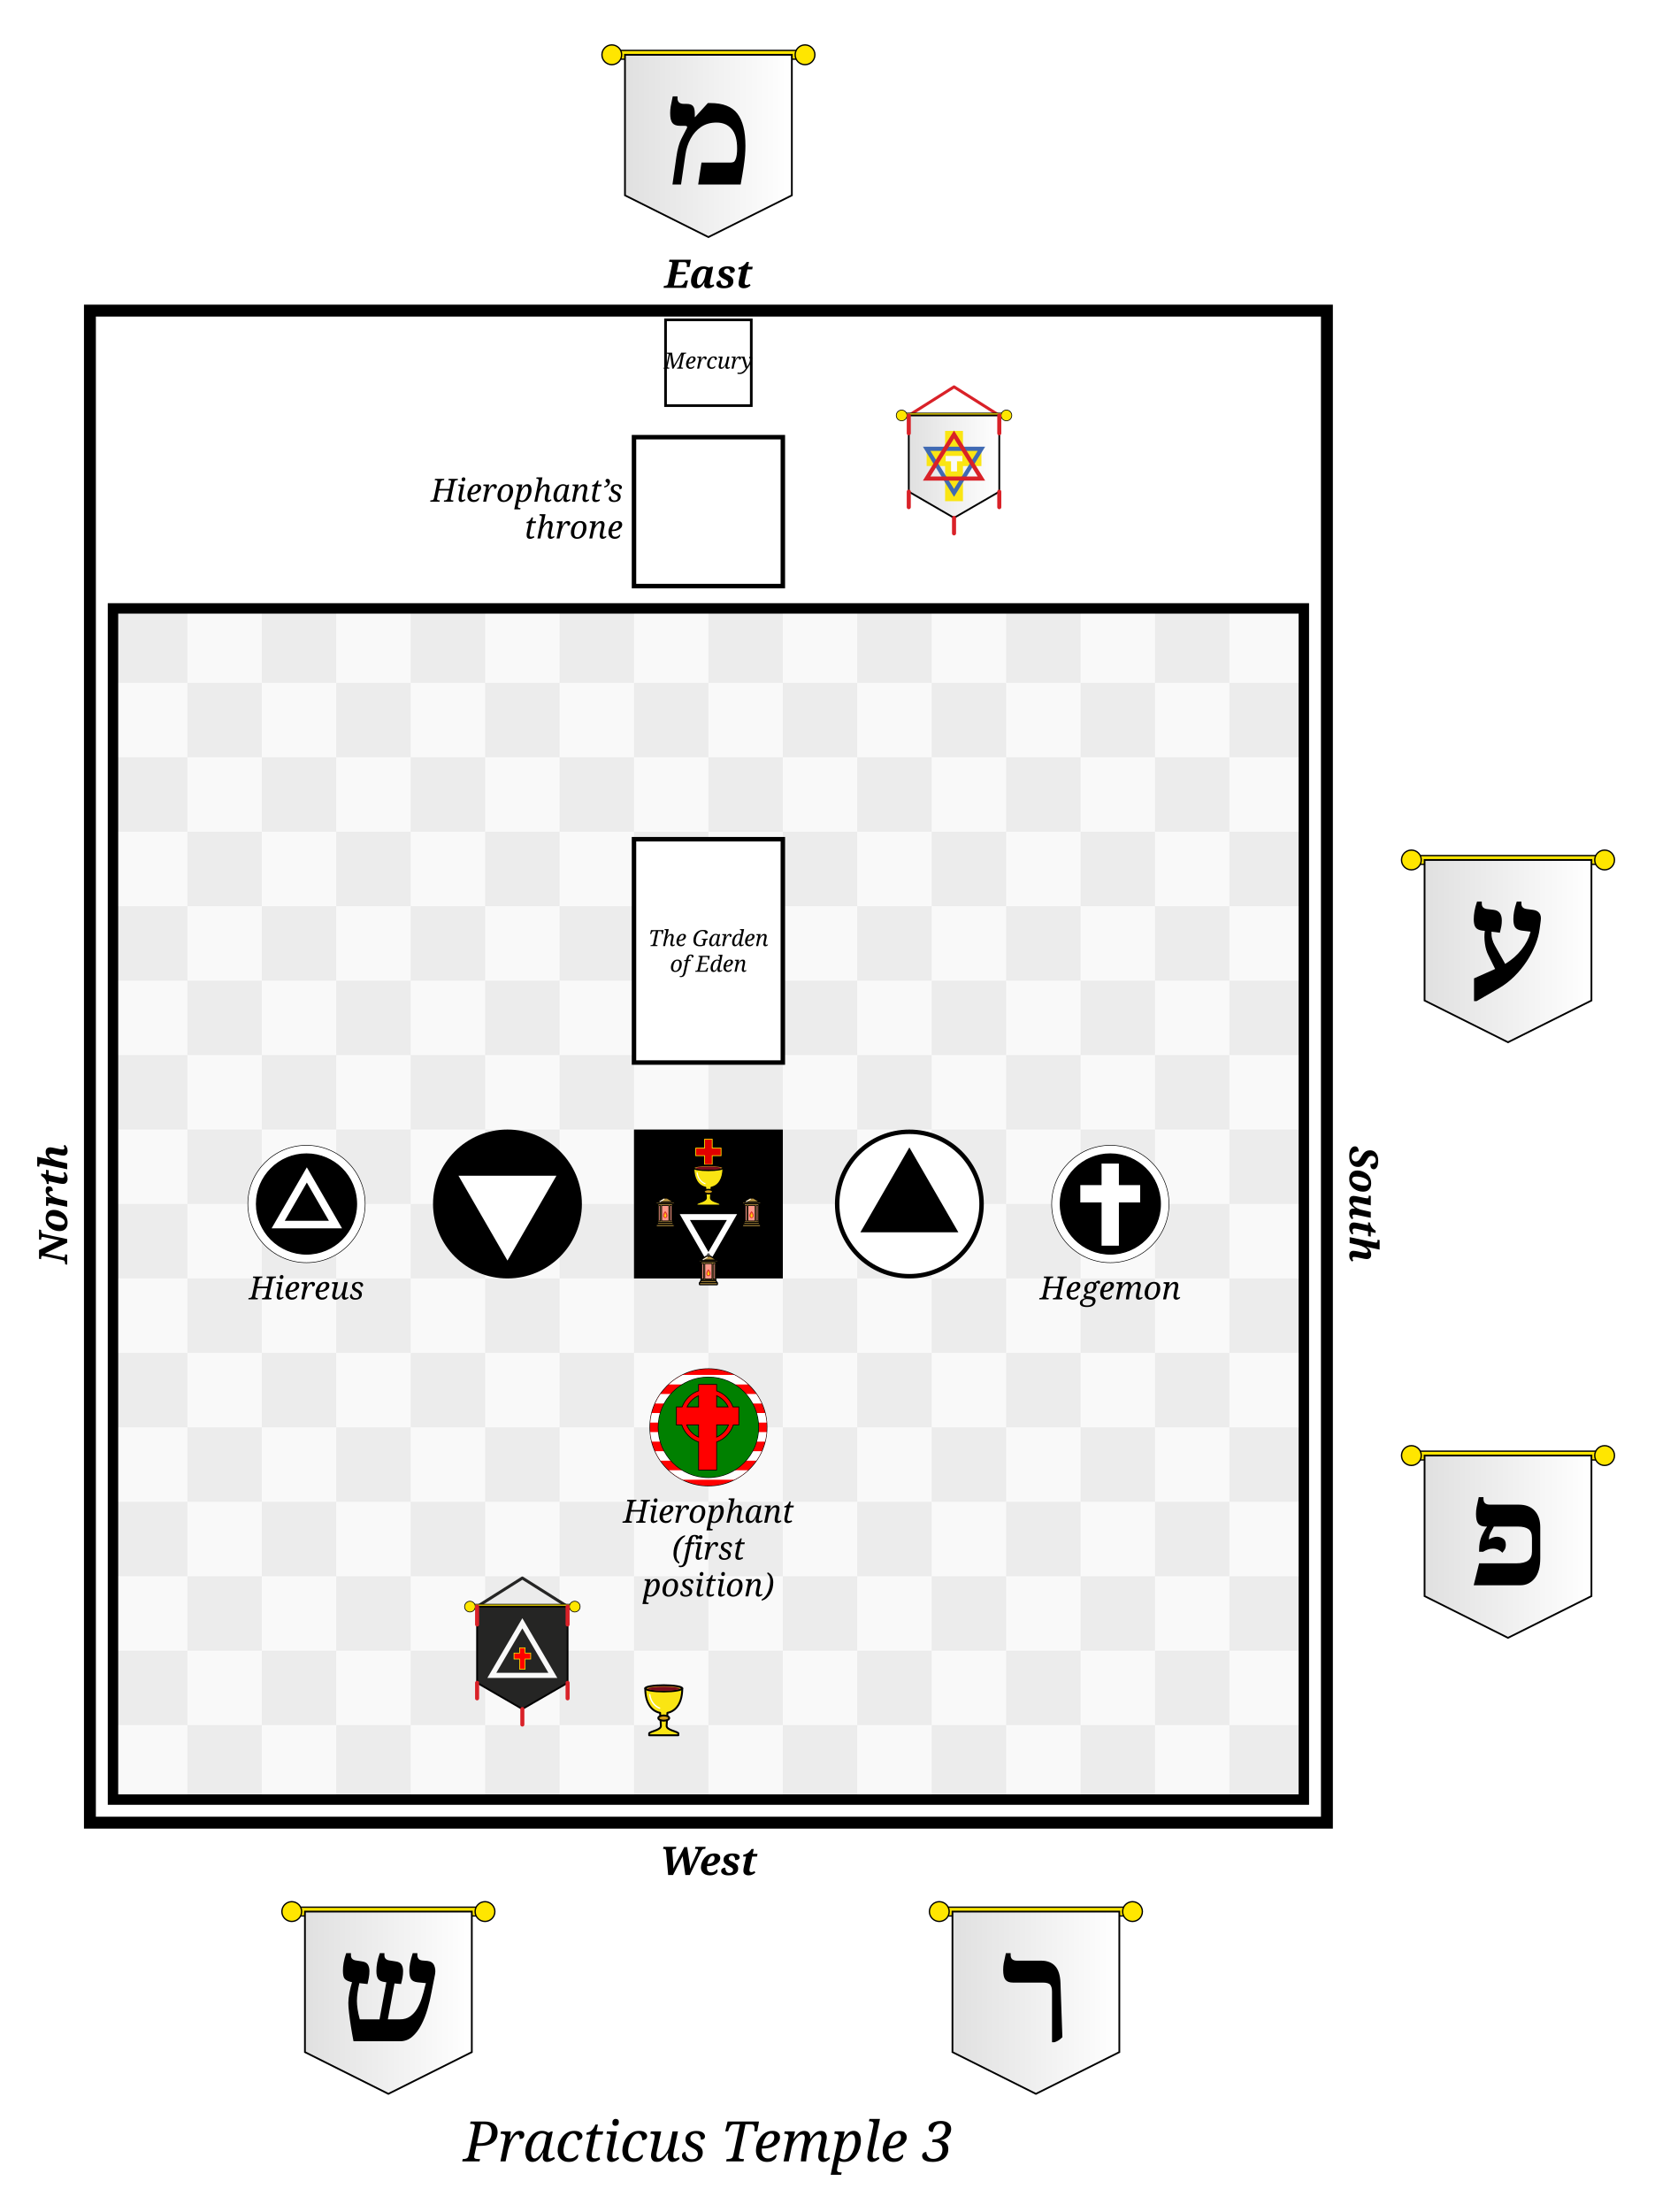
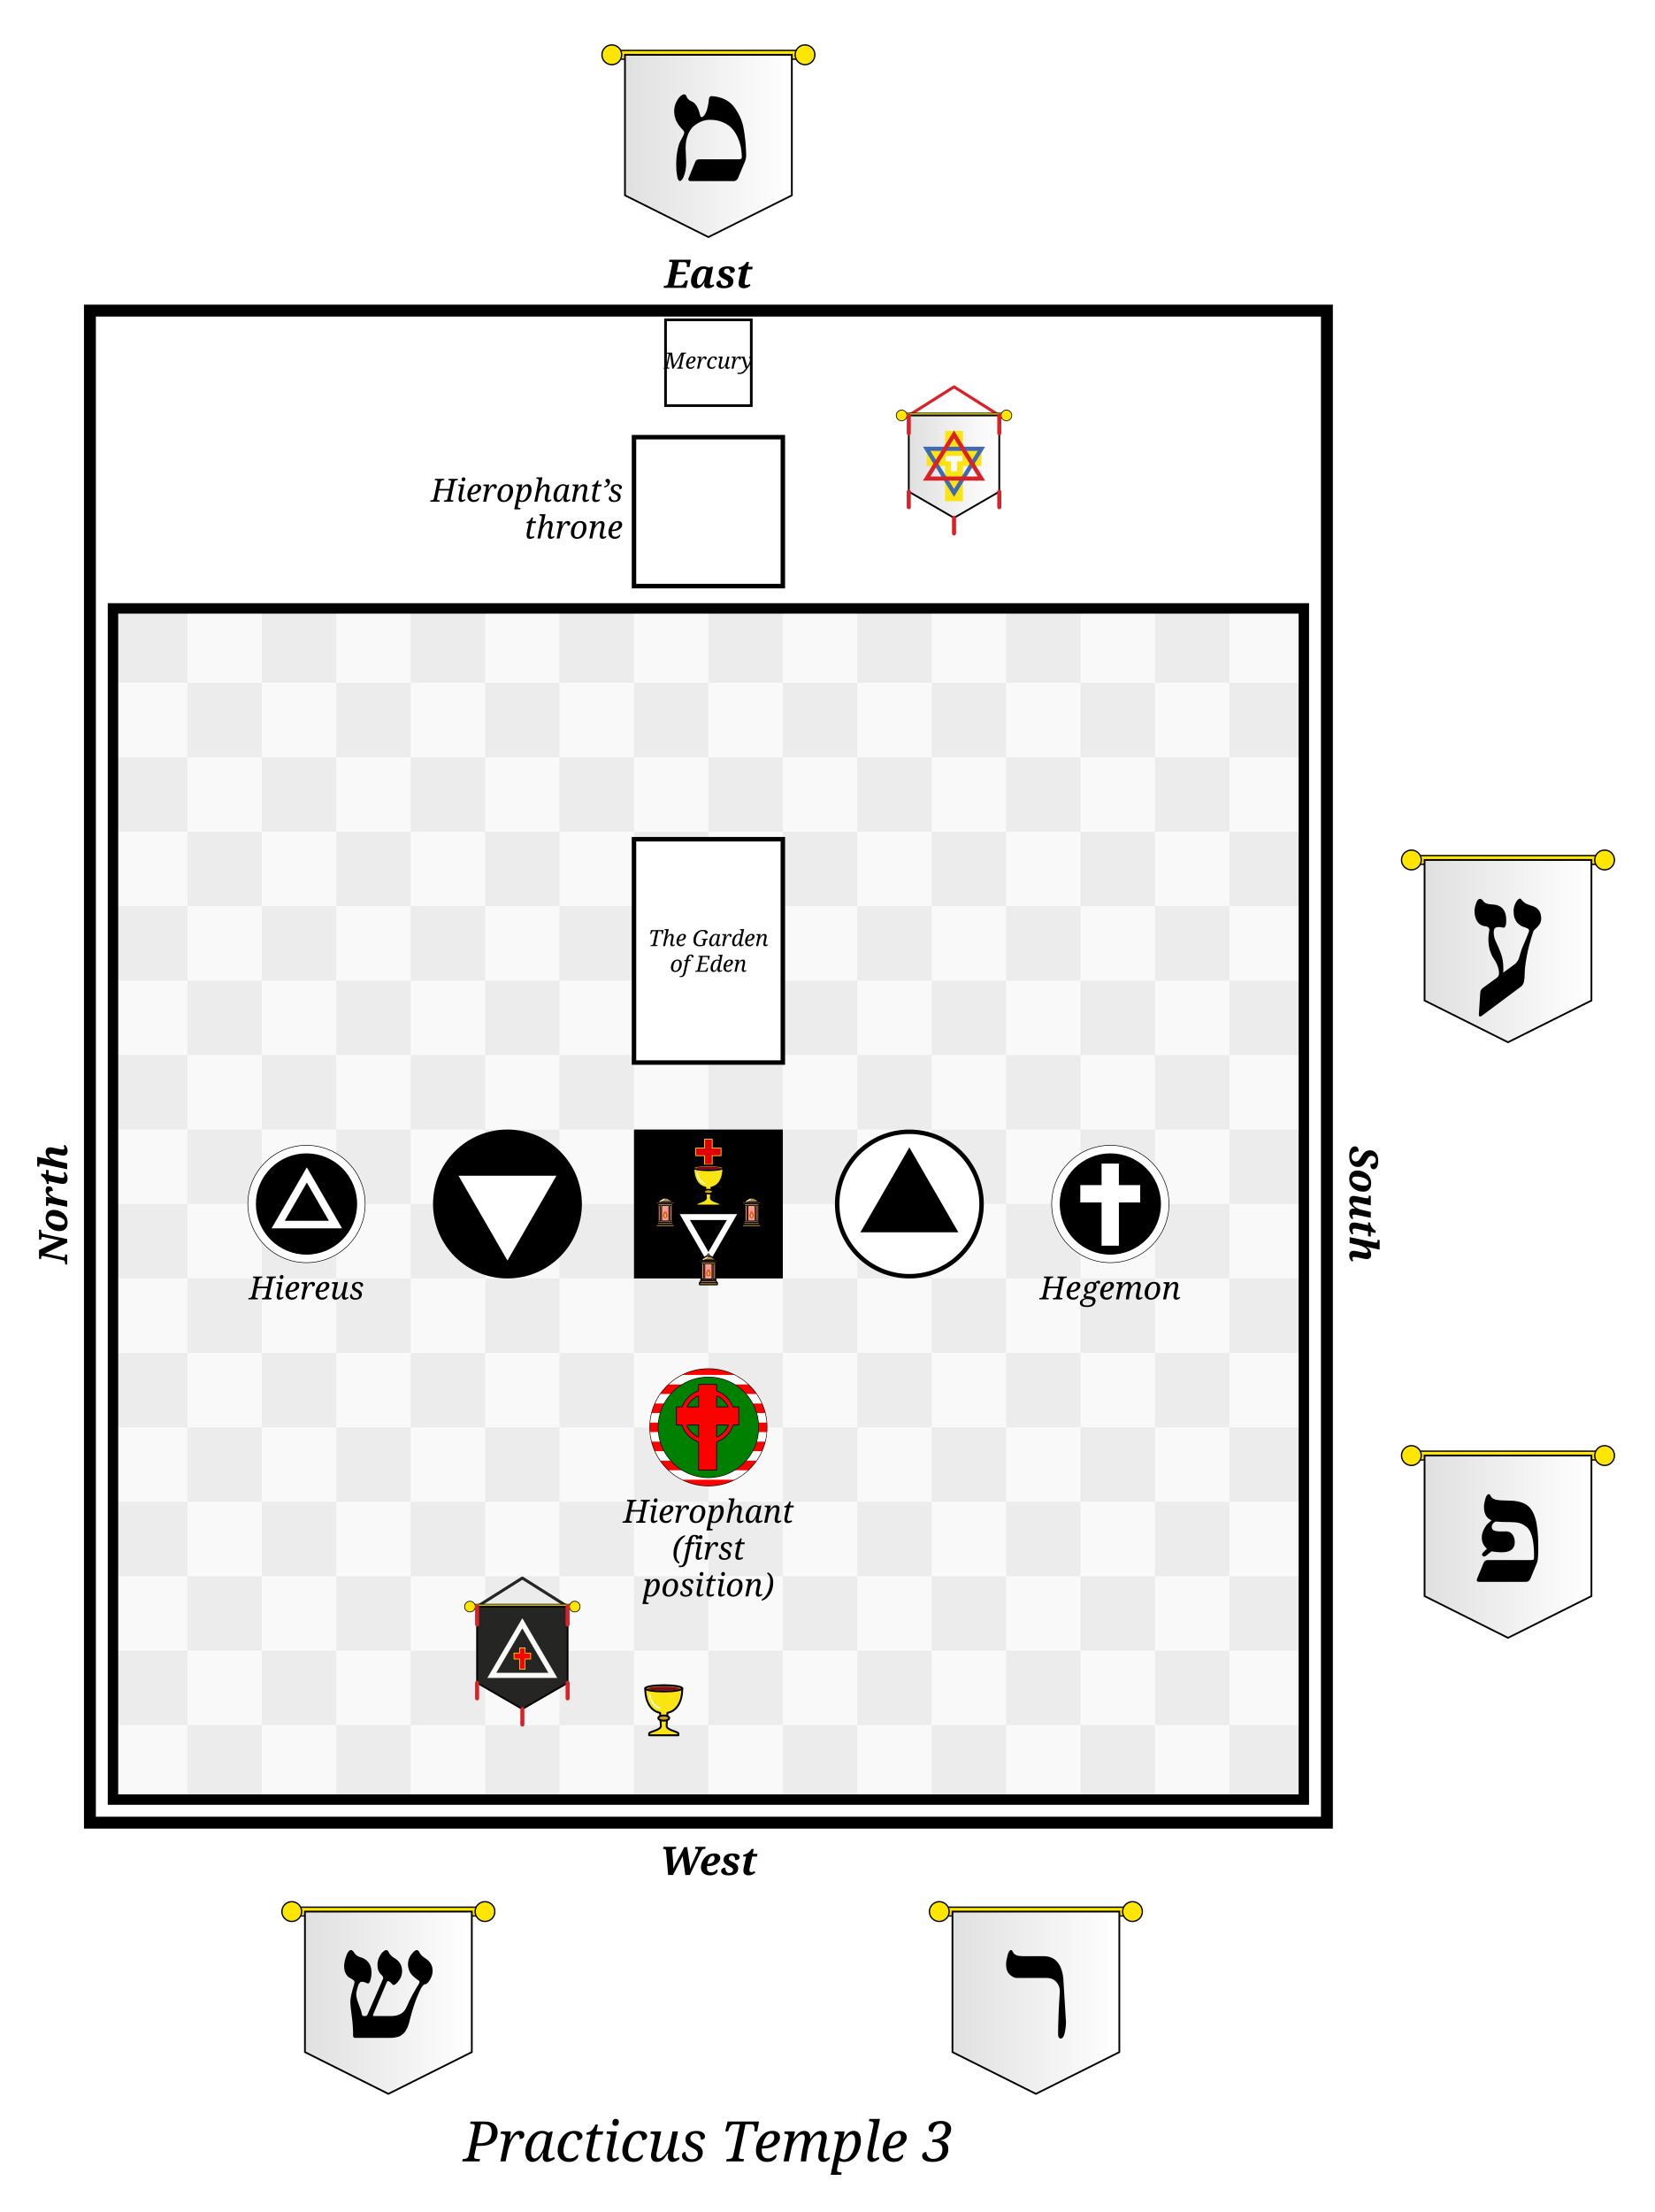
<svg xmlns="http://www.w3.org/2000/svg" viewBox="-151.81 -817.21 2223.62 2971.17" role="img" aria-labelledby="_R_0_-title">
  <defs>
    <pattern id="_R_0_-checker" width="200" height="200" patternUnits="userSpaceOnUse">
      <rect width="200" height="200" fill="#f9f9f9">
</rect>
      <rect width="100" height="100" fill="#ececec">
</rect>
      <rect x="100" y="100" width="100" height="100" fill="#ececec">
</rect>
    </pattern>
    <g id="_R_0_-art0">
      <rect x="-1" y="-1.5" width="2" height="3" fill="#ffffff" stroke="#000000" stroke-width="0.06">
</rect>
      <g transform="scale(0.01)" fill="#000000" font-family="&quot;GdHall Noto Serif&quot;, &quot;Noto Serif&quot;, serif" font-style="italic" font-size="30" text-anchor="middle" style="font-variant-ligatures:none;font-kerning:normal">
        <text y="-6.45">The Garden</text>
        <text y="28.05">of Eden</text>
      </g>
    </g>
    <g id="_R_0_-art1">
      <g transform="translate(-50 -50)">
        <svg xml:space="preserve" width="100" height="100" viewBox="-50 -50 100 100">
          <circle cx="0" cy="0" r="49" style="color:#000;overflow:visible;fill:white;stroke:#000;stroke-width:1;stroke-dasharray:none;paint-order:stroke fill markers;stop-color:#000">
</circle>
          <circle cx="0" cy="0" r="42" style="color:#000;overflow:visible;fill:#000;stroke:#000;stroke-width:1;paint-order:stroke fill markers;stop-color:#000">
</circle>
          <path d="m114.746 96.37-4.93 8.54h9.86zm0 2.13 3.087 5.346h-6.174z" style="fill:white" transform="scale(6) translate(-114.7,-101.5)">
</path>
        </svg>
      </g>
    </g>
    <g id="_R_0_-art2">
      <circle r="50" fill="#000000" stroke="none" stroke-width="3">
</circle>
      <polygon points="0,38 -32.909,-19 32.909,-19" fill="#ffffff">
</polygon>
    </g>
    <g id="_R_0_-art3">
      <rect x="-50" y="-50" width="100" height="100" fill="#000000">
</rect>
    </g>
    <g id="_R_0_-art4">
      <path d="M-15,-50H15V-15H50V15H15V50H-15V15H-50V-15H-15Z" fill="#e00000" stroke="#ffe000" stroke-width="3" stroke-linejoin="miter">
</path>
    </g>
    <g id="_R_0_-art5">
      <g stroke="#000000" stroke-width="3.6" stroke-linejoin="round" stroke-linecap="round">
        <path d="M0,-42L35.5,-42C35.5,-15 24.5,1.5 7,5L5.5,30C5.5,38 24,40 28,44L28,48L0,48L-28,48L-28,44C-24,40 -5.5,38 -5.5,30L-7,5C-24.5,1.5 -35.5,-15 -35.5,-42L0,-42Z" fill="#fae513">
</path>
        <ellipse cy="15" rx="10.5" ry="5" fill="#d4a017">
</ellipse>
        <ellipse cy="-42" rx="35.5" ry="6" fill="#d4a017">
</ellipse>
        <ellipse cy="-41.3" rx="30" ry="3.9" fill="#7a0c1e" stroke="none">
</ellipse>
        <path d="M-27,-30C-25,-17 -18,-8 -8,-4" fill="none" stroke="#ffffff" stroke-width="2.6">
</path>
      </g>
    </g>
    <g id="_R_0_-art6">
      <polygon points="0,38.105 44,-38.105 -44,-38.105" fill="none" stroke="#ffffff" stroke-width="11" stroke-linejoin="miter">
</polygon>
    </g>
    <g id="_R_0_-art7">
      <g stroke="#000000" stroke-width="3.6" stroke-linejoin="round" stroke-linecap="round">
        <circle cy="-45" r="3" fill="none" stroke-width="2.4">
</circle>
        <path d="M-6,-41H6L26,-28H-26Z" fill="#b08d3c">
</path>
        <rect x="-28" y="-28.5" width="56" height="5" rx="1.5" fill="#b08d3c">
</rect>
        <rect x="-22.5" y="-23.5" width="45" height="57" fill="#b08d3c">
</rect>
        <path d="M-11,-18H11V29H-11ZM-19.5,-18H-14.5V29H-19.5ZM14.5,-18H19.5V29H14.5Z" fill="#ff9a8a" stroke-width="2.4">
</path>
        <path d="M0,1C7.13,8.56 6.48,19 0,19C-6.48,19 -7.13,8.56 0,1Z" fill="#ff9a1f" stroke="#d92128" stroke-width="2.4">
</path>
        <path d="M0,8.38C3.56,12.16 3.24,17.38 0,17.38C-3.24,17.38 -3.56,12.16 0,8.38Z" fill="#ffe000" stroke="none">
</path>
        <path d="M-22.5,33.5H22.5L26.5,40H-26.5Z" fill="#b08d3c">
</path>
        <rect x="-27.5" y="40" width="55" height="6.5" rx="1.5" fill="#b08d3c">
</rect>
        <path d="M-3.5,-37.5L-16,-30" fill="none" stroke="#ffffff" stroke-width="2.6">
</path>
      </g>
    </g>
    <g id="_R_0_-art8">
      <circle r="48.5" fill="#ffffff" stroke="#000000" stroke-width="3">
</circle>
      <polygon points="0,-38 -32.909,19 32.909,19" fill="#000000">
</polygon>
    </g>
    <g id="_R_0_-art9">
      <g transform="translate(-50 -50)">
        <svg xml:space="preserve" width="100" height="100" viewBox="-50 -50 100 100">
          <circle cx="0" cy="0" r="49" style="color:#000;overflow:visible;fill:white;stroke:#000;stroke-width:1;stroke-dasharray:none;paint-order:stroke fill markers;stop-color:#000">
</circle>
          <circle cx="0" cy="0" r="42" style="color:#000;overflow:visible;fill:#000;stroke:#000;stroke-width:1;paint-order:stroke fill markers;stop-color:#000">
</circle>
          <path d="M 0 0 h2.482v2.02h-2.482v5.043h-2.02v-5.043h-2.482v-2.02h2.481v-2.515h2.02z" style="fill:white" transform="scale(7.2) translate(1,-2.2)">
</path>
        </svg>
      </g>
    </g>
    <g id="_R_0_-art10">
      <g transform="translate(-50 -50)">
        <svg xml:space="preserve" width="100" height="100" viewBox="-50 -50 100 100">
          <circle cx="0" cy="0" r="49" style="color:#000;overflow:visible;fill:red;stroke:#000;stroke-width:1;stroke-dasharray:none;paint-order:stroke fill markers;stop-color:#000">
</circle>
          <path d="M48.836 4A49 49 0 0 1 47.508 12H-47.508A49 49 0 0 1 -48.836 4ZM47.508 -12A49 49 0 0 1 48.836 -4H-48.836A49 49 0 0 1 -47.508 -12ZM44.733 20A49 49 0 0 1 40.212 28H-40.212A49 49 0 0 1 -44.733 20ZM40.212 -28A49 49 0 0 1 44.733 -20H-44.733A49 49 0 0 1 -40.212 -28ZM33.242 36A49 49 0 0 1 21.564 44H-21.564A49 49 0 0 1 -33.242 36ZM21.564 -44A49 49 0 0 1 33.242 -36H-33.242A49 49 0 0 1 -21.564 -44Z" fill="white">
</path>
          <circle cx="0" cy="0" r="42" style="color:#000;overflow:visible;fill:green;stroke:#000;stroke-width:1;paint-order:stroke fill markers;stop-color:#000">
</circle>
          <path d="M -1.1 -4.8 v.708a3.045 3.045 0 0 0-1.842 1.806h-.64v2.02h.601a3.045 3.045 0 0 0 1.881 1.91v3.134h2.02v-3.14a3.045 3.045 0 0 0 1.867-1.904h.615v-2.02h-.653a3.045 3.045 0 0 0-1.829-1.8v-.714zm2.02 1.256a2.534 2.534 0 0 1 1.285 1.258h-1.285zm-2.02 0v1.258h-1.292a2.534 2.534 0 0 1 1.292-1.257zm-1.334 3.278h1.334v1.361a2.534 2.534 0 0 1-1.334-1.36zm3.354 0h1.329a2.534 2.534 0 0 1-1.329 1.362z" style="fill:red;stroke:black;stroke-width:0.083" transform="scale(7.5)">
</path>
        </svg>
      </g>
    </g>
    <g id="_R_0_-art11">
      <polyline points="-38,-37 0,-61 38,-37" fill="none" stroke="#252524" stroke-width="2.5" stroke-linejoin="round">
</polyline>
      <rect x="-43" y="-39" width="86" height="4" fill="#ffe600" stroke="#000000" stroke-width="0.6">
</rect>
      <circle cx="-44" cy="-37" r="4.5" fill="#ffe600" stroke="#000000" stroke-width="0.6">
</circle>
      <circle cx="44" cy="-37" r="4.5" fill="#ffe600" stroke="#000000" stroke-width="0.6">
</circle>
      <path d="M-38,-37H38V27L0,49L-38,27Z" fill="#252524" stroke="#000000" stroke-width="1.5">
</path>
      <line x1="-38" x2="-38" y1="-37" y2="-22" stroke="#d92128" stroke-width="3.4" stroke-linecap="round">
</line>
      <line x1="38" x2="38" y1="-37" y2="-22" stroke="#d92128" stroke-width="3.4" stroke-linecap="round">
</line>
      <line x1="-38" x2="-38" y1="27" y2="40" stroke="#d92128" stroke-width="3.4" stroke-linecap="round">
</line>
      <line x1="38" x2="38" y1="27" y2="40" stroke="#d92128" stroke-width="3.4" stroke-linecap="round">
</line>
      <line x1="0" x2="0" y1="49" y2="62" stroke="#d92128" stroke-width="3.4" stroke-linecap="round">
</line>
      <polygon points="0,-23 25.6,20.7 -25.6,20.7" fill="none" stroke="#f9f9f9" stroke-width="4.3">
</polygon>
      <path d="M-2.3,-2.4H2.3V2H7V7H2.3V15.5H-2.3V7H-7V2H-2.3Z" fill="#ff0000" stroke="#ffe600" stroke-width="0.6">
</path>
    </g>
    <g id="_R_0_-art12">
      <defs>
        <linearGradient id="_R_0_-art12-fill" x1="-38" x2="38" y1="0" y2="0" gradientUnits="userSpaceOnUse">
          <stop offset="0" stop-color="#e0e0e0">
</stop>
          <stop offset="1" stop-color="#ffffff">
</stop>
        </linearGradient>
      </defs>
      <rect x="-43" y="-40" width="86" height="4" fill="#ffe600" stroke="#000000" stroke-width="0.6">
</rect>
      <circle cx="-44" cy="-38" r="4.5" fill="#ffe600" stroke="#000000" stroke-width="0.6">
</circle>
      <circle cx="44" cy="-38" r="4.5" fill="#ffe600" stroke="#000000" stroke-width="0.6">
</circle>
      <path d="M-38,-38H38V26L0,45L-38,26Z" fill="url(#_R_0_-art12-fill)" stroke="#000000" stroke-width="0.8">
</path>
-       <text x="0" y="21.057" font-size="62" font-family="&quot;GdHall Noto Serif Hebrew&quot;, &quot;Noto Serif Hebrew&quot;, serif" font-weight="700" text-anchor="middle" fill="#000000">מ</text>
+       <text x="0" y="19.507" font-size="62" font-family="&quot;GdHall Frank Ruhl Libre&quot;, &quot;Frank Ruhl Libre&quot;, serif" font-weight="700" text-anchor="middle" fill="#000000">מ</text>
    </g>
    <g id="_R_0_-art13">
      <rect x="-48" y="-48" width="96" height="96" fill="#ffffff" stroke="#000000" stroke-width="3">
</rect>
    </g>
    <g id="_R_0_-art14">
      <rect x="-1" y="-1" width="2" height="2" fill="#ffffff" stroke="#000000" stroke-width="0.06">
</rect>
    </g>
    <g id="_R_0_-art15">
      <defs>
        <linearGradient id="_R_0_-art15-fill" x1="-38" x2="38" y1="0" y2="0" gradientUnits="userSpaceOnUse">
          <stop offset="0" stop-color="#e0e0e0">
</stop>
          <stop offset="1" stop-color="#ffffff">
</stop>
        </linearGradient>
      </defs>
      <polyline points="-38,-37 0,-61 38,-37" fill="none" stroke="#d92128" stroke-width="2.5" stroke-linejoin="round">
</polyline>
      <rect x="-43" y="-39" width="86" height="4" fill="#ffe600" stroke="#000000" stroke-width="0.6">
</rect>
      <circle cx="-44" cy="-37" r="4.5" fill="#ffe600" stroke="#000000" stroke-width="0.6">
</circle>
      <circle cx="44" cy="-37" r="4.5" fill="#ffe600" stroke="#000000" stroke-width="0.6">
</circle>
      <path d="M-38,-37H38V27L0,49L-38,27Z" fill="url(#_R_0_-art15-fill)" stroke="#000000" stroke-width="1.5">
</path>
      <line x1="-38" x2="-38" y1="-37" y2="-22" stroke="#d92128" stroke-width="3.4" stroke-linecap="round">
</line>
      <line x1="38" x2="38" y1="-37" y2="-22" stroke="#d92128" stroke-width="3.4" stroke-linecap="round">
</line>
      <line x1="-38" x2="-38" y1="27" y2="40" stroke="#d92128" stroke-width="3.4" stroke-linecap="round">
</line>
      <line x1="38" x2="38" y1="27" y2="40" stroke="#d92128" stroke-width="3.4" stroke-linecap="round">
</line>
      <line x1="0" x2="0" y1="49" y2="62" stroke="#d92128" stroke-width="3.4" stroke-linecap="round">
</line>
      <path d="M-7.5,-24H7.5V-9H23V5.5H7.5V35H-7.5V5.5H-23V-9H-7.5Z" fill="#fae513">
</path>
      <polygon points="-23,-9 23,-9 0,28" fill="none" stroke="#406ab3" stroke-width="3.5">
</polygon>
      <polygon points="0,-21 23,16 -23,16" fill="none" stroke="#d92128" stroke-width="3.5">
</polygon>
      <path d="M-7,-3H7V1.5H2.5V10H-2.5V1.5H-7Z" fill="#f9f9f9">
</path>
    </g>
    <g id="_R_0_-art16">
      <defs>
        <linearGradient id="_R_0_-art16-fill" x1="-38" x2="38" y1="0" y2="0" gradientUnits="userSpaceOnUse">
          <stop offset="0" stop-color="#e0e0e0">
</stop>
          <stop offset="1" stop-color="#ffffff">
</stop>
        </linearGradient>
      </defs>
      <rect x="-43" y="-40" width="86" height="4" fill="#ffe600" stroke="#000000" stroke-width="0.6">
</rect>
      <circle cx="-44" cy="-38" r="4.5" fill="#ffe600" stroke="#000000" stroke-width="0.6">
</circle>
      <circle cx="44" cy="-38" r="4.5" fill="#ffe600" stroke="#000000" stroke-width="0.6">
</circle>
      <path d="M-38,-38H38V26L0,45L-38,26Z" fill="url(#_R_0_-art16-fill)" stroke="#000000" stroke-width="0.8">
</path>
-       <text x="0" y="21.057" font-size="62" font-family="&quot;GdHall Noto Serif Hebrew&quot;, &quot;Noto Serif Hebrew&quot;, serif" font-weight="700" text-anchor="middle" fill="#000000">ע</text>
+       <text x="0" y="19.507" font-size="62" font-family="&quot;GdHall Frank Ruhl Libre&quot;, &quot;Frank Ruhl Libre&quot;, serif" font-weight="700" text-anchor="middle" fill="#000000">ע</text>
    </g>
    <g id="_R_0_-art17">
      <defs>
        <linearGradient id="_R_0_-art17-fill" x1="-38" x2="38" y1="0" y2="0" gradientUnits="userSpaceOnUse">
          <stop offset="0" stop-color="#e0e0e0">
</stop>
          <stop offset="1" stop-color="#ffffff">
</stop>
        </linearGradient>
      </defs>
      <rect x="-43" y="-40" width="86" height="4" fill="#ffe600" stroke="#000000" stroke-width="0.6">
</rect>
      <circle cx="-44" cy="-38" r="4.5" fill="#ffe600" stroke="#000000" stroke-width="0.6">
</circle>
      <circle cx="44" cy="-38" r="4.5" fill="#ffe600" stroke="#000000" stroke-width="0.6">
</circle>
      <path d="M-38,-38H38V26L0,45L-38,26Z" fill="url(#_R_0_-art17-fill)" stroke="#000000" stroke-width="0.8">
</path>
-       <text x="0" y="21.057" font-size="62" font-family="&quot;GdHall Noto Serif Hebrew&quot;, &quot;Noto Serif Hebrew&quot;, serif" font-weight="700" text-anchor="middle" fill="#000000">פ</text>
+       <text x="0" y="19.507" font-size="62" font-family="&quot;GdHall Frank Ruhl Libre&quot;, &quot;Frank Ruhl Libre&quot;, serif" font-weight="700" text-anchor="middle" fill="#000000">פ</text>
    </g>
    <g id="_R_0_-art18">
      <defs>
        <linearGradient id="_R_0_-art18-fill" x1="-38" x2="38" y1="0" y2="0" gradientUnits="userSpaceOnUse">
          <stop offset="0" stop-color="#e0e0e0">
</stop>
          <stop offset="1" stop-color="#ffffff">
</stop>
        </linearGradient>
      </defs>
      <rect x="-43" y="-40" width="86" height="4" fill="#ffe600" stroke="#000000" stroke-width="0.6">
</rect>
      <circle cx="-44" cy="-38" r="4.5" fill="#ffe600" stroke="#000000" stroke-width="0.6">
</circle>
      <circle cx="44" cy="-38" r="4.5" fill="#ffe600" stroke="#000000" stroke-width="0.6">
</circle>
      <path d="M-38,-38H38V26L0,45L-38,26Z" fill="url(#_R_0_-art18-fill)" stroke="#000000" stroke-width="0.8">
</path>
-       <text x="0" y="21.057" font-size="62" font-family="&quot;GdHall Noto Serif Hebrew&quot;, &quot;Noto Serif Hebrew&quot;, serif" font-weight="700" text-anchor="middle" fill="#000000">ש</text>
+       <text x="0" y="19.507" font-size="62" font-family="&quot;GdHall Frank Ruhl Libre&quot;, &quot;Frank Ruhl Libre&quot;, serif" font-weight="700" text-anchor="middle" fill="#000000">ש</text>
    </g>
    <g id="_R_0_-art19">
      <defs>
        <linearGradient id="_R_0_-art19-fill" x1="-38" x2="38" y1="0" y2="0" gradientUnits="userSpaceOnUse">
          <stop offset="0" stop-color="#e0e0e0">
</stop>
          <stop offset="1" stop-color="#ffffff">
</stop>
        </linearGradient>
      </defs>
      <rect x="-43" y="-40" width="86" height="4" fill="#ffe600" stroke="#000000" stroke-width="0.6">
</rect>
      <circle cx="-44" cy="-38" r="4.5" fill="#ffe600" stroke="#000000" stroke-width="0.6">
</circle>
      <circle cx="44" cy="-38" r="4.5" fill="#ffe600" stroke="#000000" stroke-width="0.6">
</circle>
      <path d="M-38,-38H38V26L0,45L-38,26Z" fill="url(#_R_0_-art19-fill)" stroke="#000000" stroke-width="0.8">
</path>
-       <text x="0" y="21.057" font-size="62" font-family="&quot;GdHall Noto Serif Hebrew&quot;, &quot;Noto Serif Hebrew&quot;, serif" font-weight="700" text-anchor="middle" fill="#000000">ר</text>
+       <text x="0" y="19.507" font-size="62" font-family="&quot;GdHall Frank Ruhl Libre&quot;, &quot;Frank Ruhl Libre&quot;, serif" font-weight="700" text-anchor="middle" fill="#000000">ר</text>
    </g>
  </defs>
  <rect x="-151.81" y="-817.21" width="2223.62" height="2971.17" fill="#ffffff">
</rect>
  <g>
    <rect x="-31" y="-400" width="1662" height="2031" fill="#ffffff" stroke="#000000" stroke-width="16">
</rect>
    <rect x="0" y="0" width="1600" height="1600" fill="url(#_R_0_-checker)" stroke="#000000" stroke-width="14">
</rect>
  </g>
  <use href="#_R_0_-art0" transform="translate(800 460) scale(100)">
</use>
  <use href="#_R_0_-art1" transform="translate(260 800) scale(1.6)">
</use>
  <use href="#_R_0_-art2" transform="translate(530 800) scale(2)">
</use>
  <use href="#_R_0_-art3" transform="translate(800 800) scale(2)">
</use>
  <use href="#_R_0_-art4" transform="translate(800 730) scale(0.34)">
</use>
  <use href="#_R_0_-art5" transform="translate(800 775) scale(0.56)">
</use>
  <use href="#_R_0_-art6" transform="translate(800 845) scale(0.72)">
</use>
  <use href="#_R_0_-art7" transform="translate(742 810) scale(0.44)">
</use>
  <use href="#_R_0_-art7" transform="translate(858 810) scale(0.44)">
</use>
  <use href="#_R_0_-art7" transform="translate(800 888) scale(0.44)">
</use>
  <use href="#_R_0_-art8" transform="translate(1070 800) scale(2)">
</use>
  <use href="#_R_0_-art9" transform="translate(1340 800) scale(1.6)">
</use>
  <use href="#_R_0_-art10" transform="translate(800 1100) scale(1.6)">
</use>
  <use href="#_R_0_-art11" transform="translate(550 1400) scale(1.6)">
</use>
  <use href="#_R_0_-art5" transform="translate(740 1480) scale(0.7)">
</use>
  <use href="#_R_0_-art12" transform="translate(800 -631.51) scale(2.95)">
</use>
  <use href="#_R_0_-art13" transform="translate(800 -330) scale(1.2)">
</use>
  <g font-family="&quot;GdHall Noto Serif&quot;, &quot;Noto Serif&quot;, serif" font-style="italic" fill="#000000" style="font-variant-ligatures:none;font-kerning:normal">
    <text x="800" y="-322.023" font-size="30.1" text-anchor="middle">Mercury</text>
  </g>
  <use href="#_R_0_-art14" transform="translate(800 -130) scale(100)">
</use>
  <use href="#_R_0_-art15" transform="translate(1130 -200) scale(1.6)">
</use>
  <use href="#_R_0_-art16" transform="translate(1874.31 450) scale(2.95)">
</use>
  <use href="#_R_0_-art17" transform="translate(1874.31 1250) scale(2.95)">
</use>
  <use href="#_R_0_-art18" transform="translate(370 1862.51) scale(2.95)">
</use>
  <use href="#_R_0_-art19" transform="translate(1240 1862.51) scale(2.95)">
</use>
  <g font-family="&quot;GdHall Noto Serif&quot;, &quot;Noto Serif&quot;, serif" font-style="italic" fill="#000000" style="font-variant-ligatures:none;font-kerning:normal">
    <g>
      <text x="260" y="928.11" font-size="43" text-anchor="middle">Hiereus</text>
    </g>
    <g>
      <text x="1340" y="928.11" font-size="43" text-anchor="middle">Hegemon</text>
    </g>
    <g>
      <text x="800" y="1228.11" font-size="43" text-anchor="middle">Hierophant</text>
      <text x="800" y="1277.56" font-size="43" text-anchor="middle">(first</text>
      <text x="800" y="1327.01" font-size="43" text-anchor="middle">position)</text>
    </g>
    <g>
      <text x="685" y="-143.33" font-size="43" text-anchor="end">Hierophant’s</text>
      <text x="685" y="-93.88" font-size="43" text-anchor="end">throne</text>
    </g>
    <text x="800" y="-430.53" font-size="53" font-weight="700" text-anchor="middle">East</text>
    <text x="800" y="1701.28" font-size="53" font-weight="700" text-anchor="middle">West</text>
    <text x="-61.53" y="800" font-size="53" font-weight="700" text-anchor="middle" transform="rotate(-90 -61.53 800)">North</text>
    <text x="1661.53" y="800" font-size="53" font-weight="700" text-anchor="middle" transform="rotate(90 1661.53 800)">South</text>
    <text x="800" y="2085.96" font-size="75" text-anchor="middle">Practicus Temple 3</text>
  </g>
</svg>
